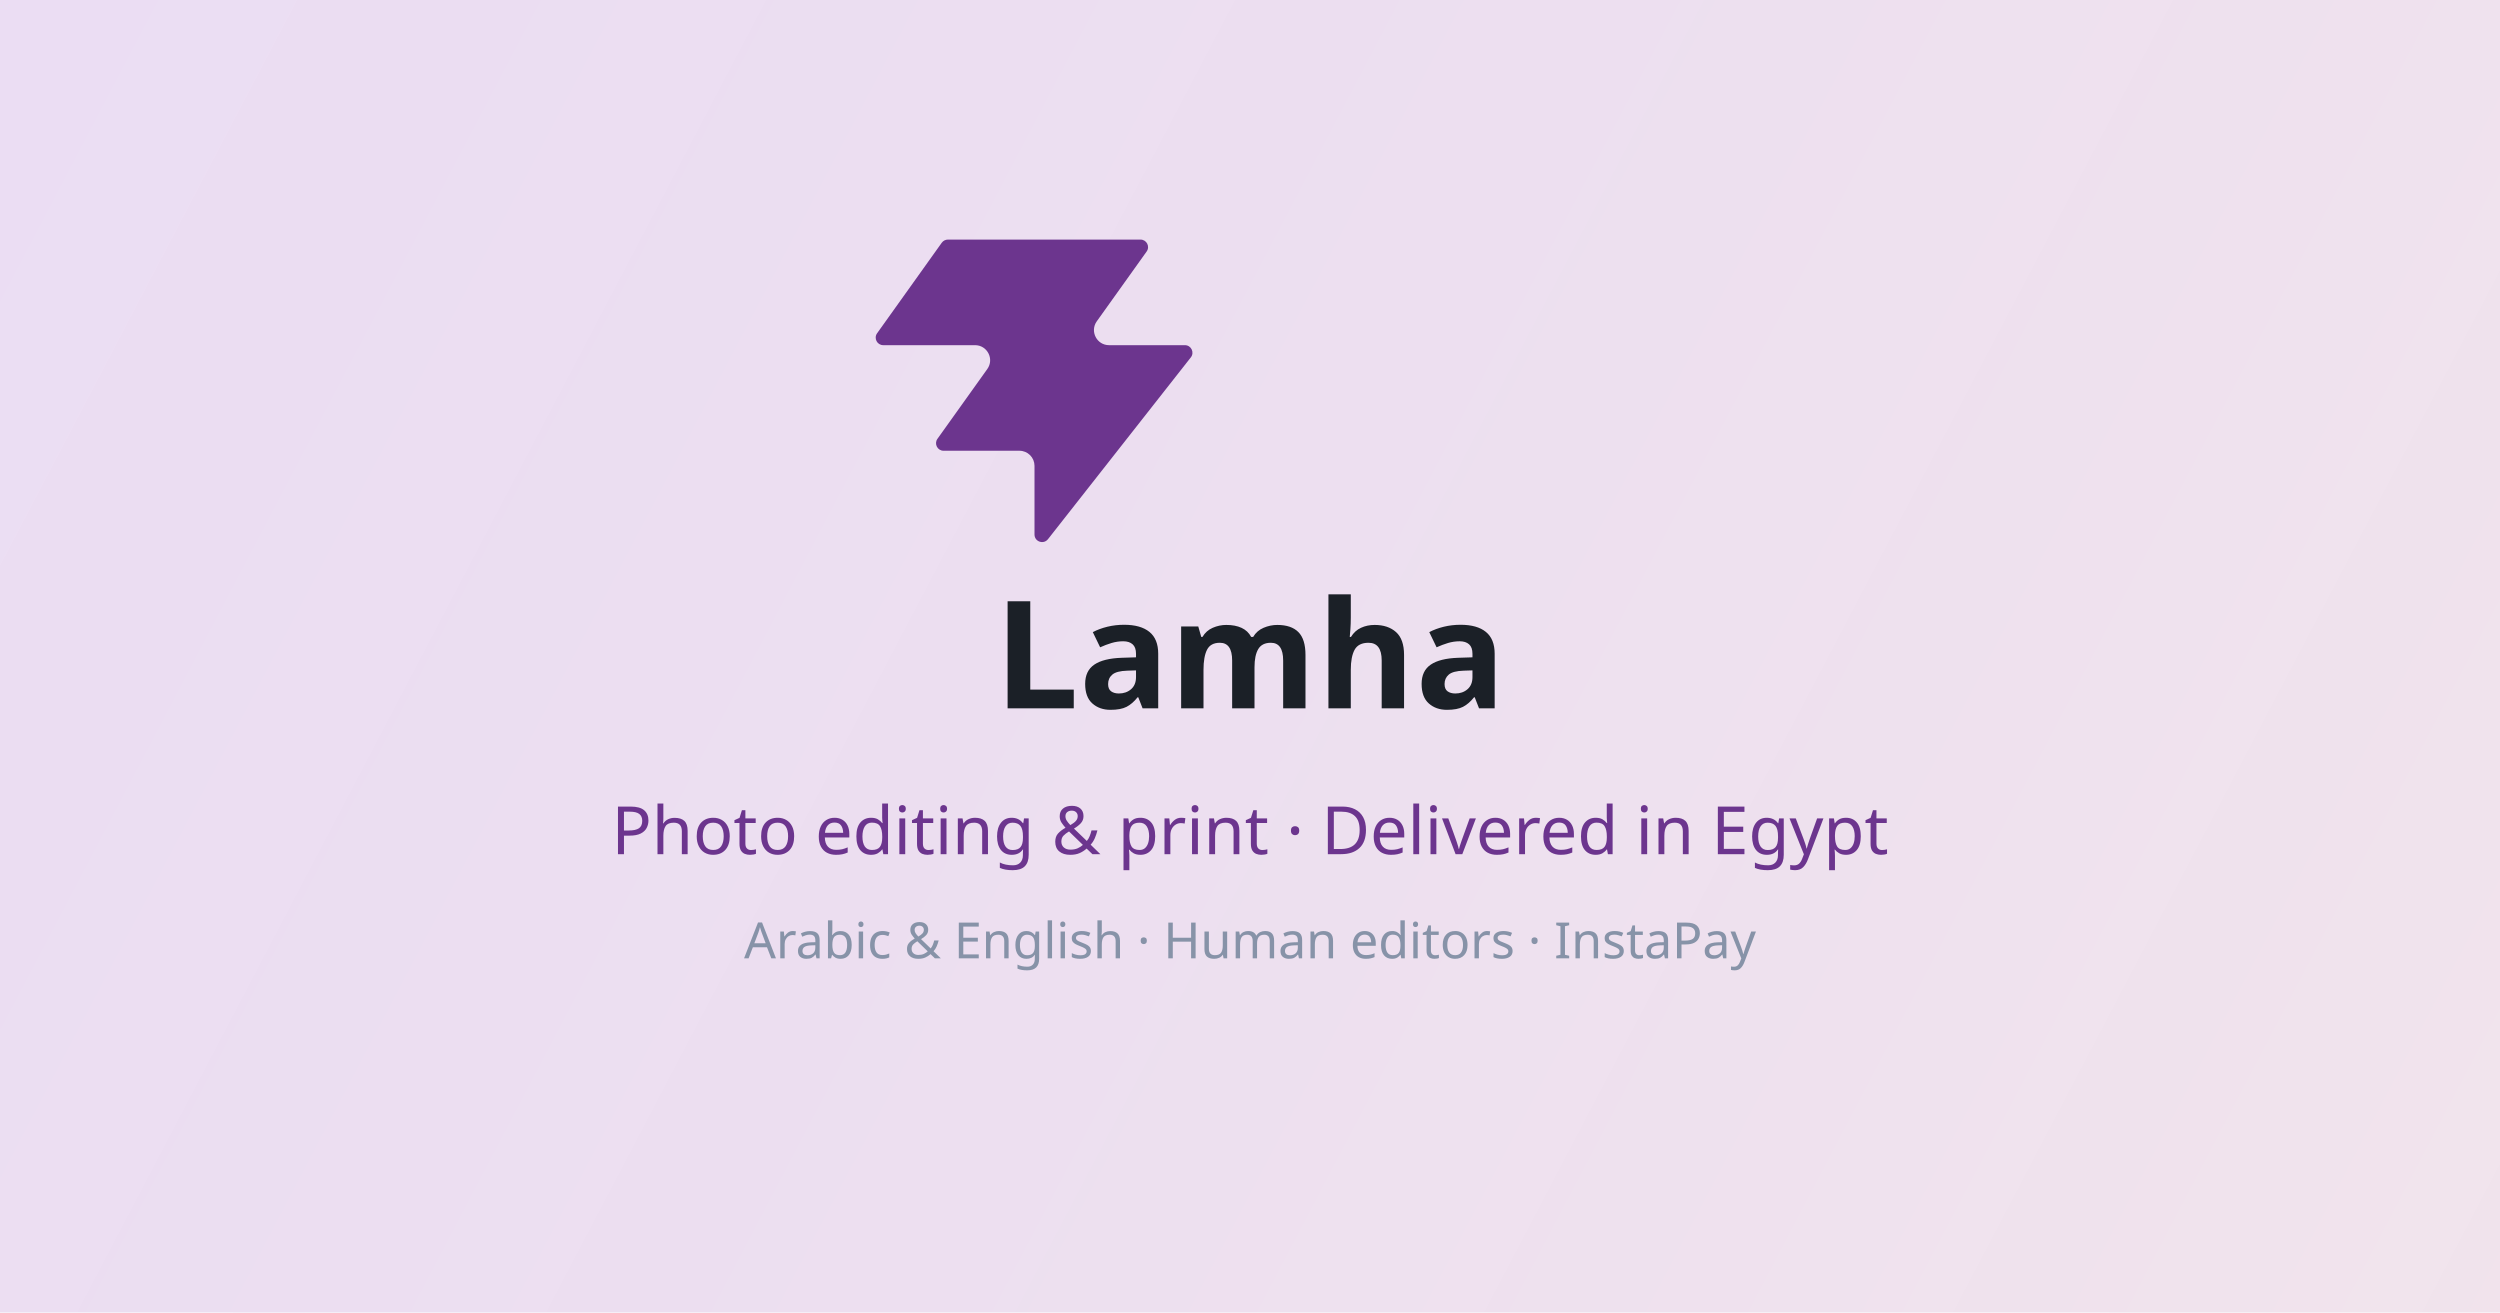
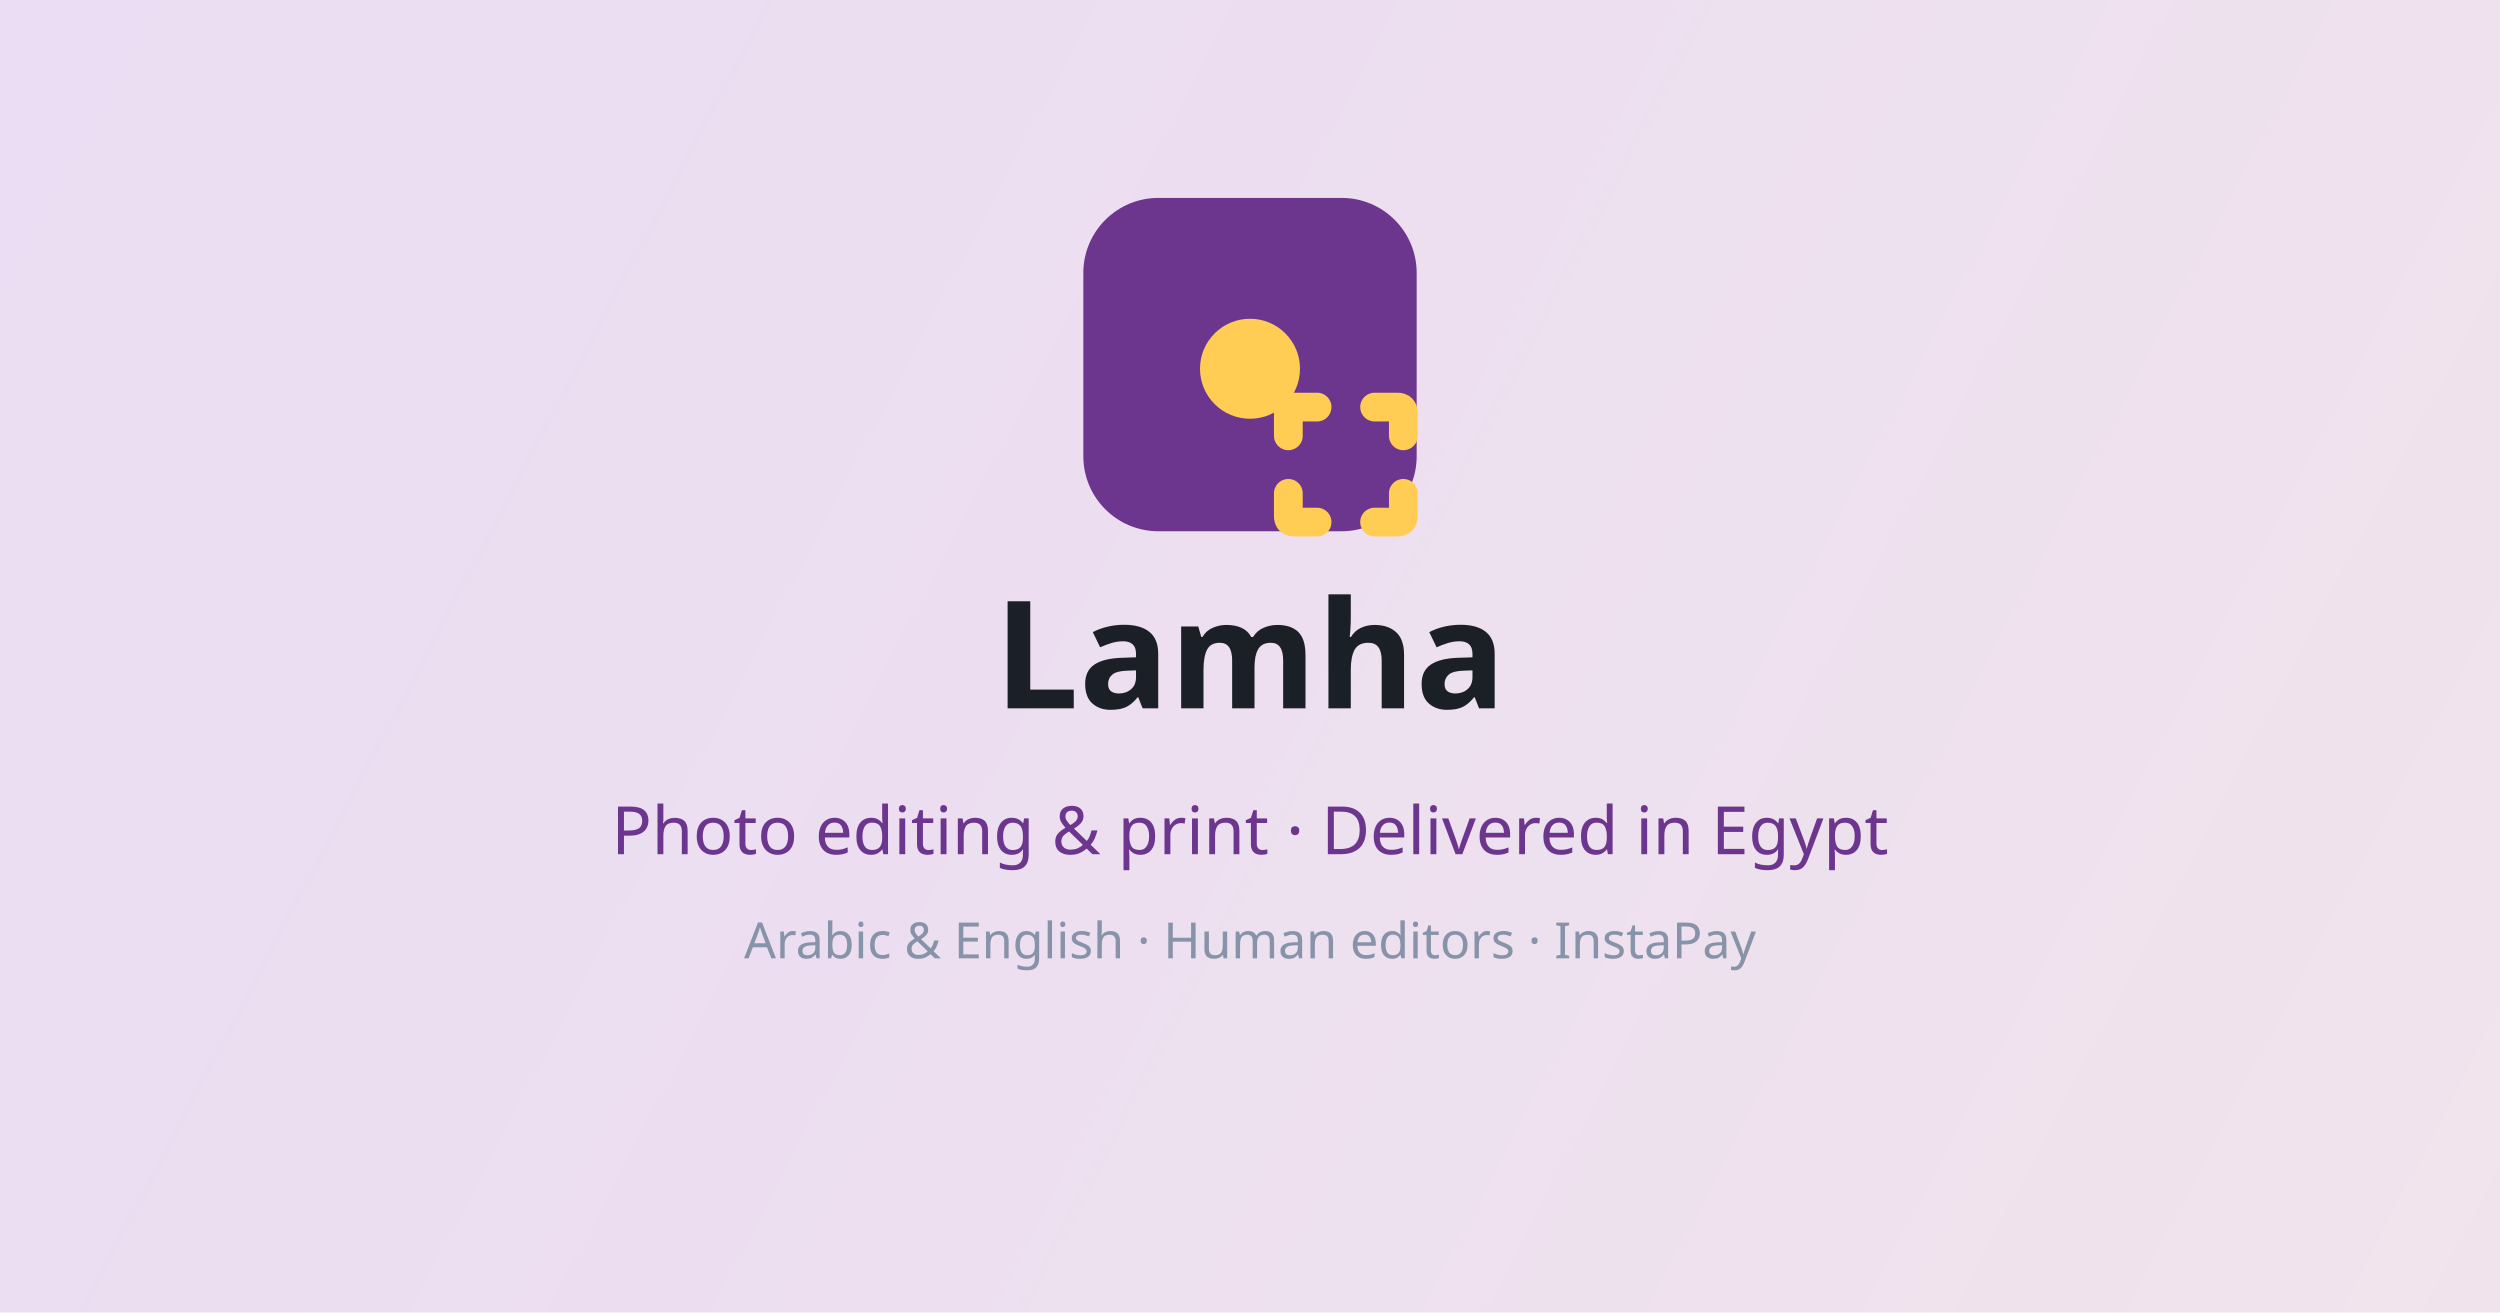
<svg xmlns="http://www.w3.org/2000/svg" width="1200" height="630" viewBox="0 0 1200 630" fill="none">
  <rect width="1200" height="630" fill="#f0e5f8" />
  <rect width="1200" height="630" fill="url(#bg)" opacity="0.35" />
  <defs>
    <linearGradient id="bg" x1="0" y1="0" x2="1200" y2="630" gradientUnits="userSpaceOnUse">
      <stop stop-color="#6c358e" stop-opacity="0.12" />
      <stop offset="1" stop-color="#ffcc54" stop-opacity="0.2" />
    </linearGradient>
  </defs>
-   <g transform="translate(420 115) scale(3.2)">
-     <path fill="#6c358e" d="M25.946 44.938c-.664.845-2.021.375-2.021-.698V33.937a2.26 2.26 0 0 0-2.262-2.262H10.287c-.92 0-1.456-1.04-.92-1.788l7.48-10.471c1.07-1.497 0-3.578-1.842-3.578H1.237c-.92 0-1.456-1.04-.92-1.788L10.013.474c.214-.297.556-.474.92-.474h28.894c.92 0 1.456 1.04.92 1.788l-7.48 10.471c-1.07 1.498 0 3.579 1.842 3.579h11.377c.943 0 1.473 1.088.89 1.83L25.947 44.94z" />
+   <g transform="translate(600 175)">
+     <rect x="-80" y="-80" width="160" height="160" rx="36" fill="#6C358E" />
+     <g fill="none" stroke="#FFCC54" stroke-width="15" stroke-linecap="round" stroke-linejoin="round" transform="translate(0 2) scale(0.92)">
+       <path d="M20 35 V23 Q20 20 23 20 H35" />
+       <path d="M65 20 H77 Q80 20 80 23 V35" />
+       <path d="M80 65 V77 Q80 80 77 80 H65" />
+       <path d="M35 80 H23 Q20 80 20 77 V65" />
+     </g>
+     <circle cx="0" cy="2" r="24" fill="#FFCC54" />
  </g>
  <text x="600" y="340" text-anchor="middle" font-family="Poppins, system-ui, sans-serif" font-size="72" font-weight="800" fill="#1b2027">Lamha</text>
  <text x="600" y="410" text-anchor="middle" font-family="Poppins, system-ui, sans-serif" font-size="32" font-weight="500" fill="#6c358e">Photo editing &amp; print · Delivered in Egypt</text>
  <text x="600" y="460" text-anchor="middle" font-family="Poppins, system-ui, sans-serif" font-size="24" font-weight="400" fill="#8793a8">Arabic &amp; English · Human editors · InstaPay</text>
</svg>
